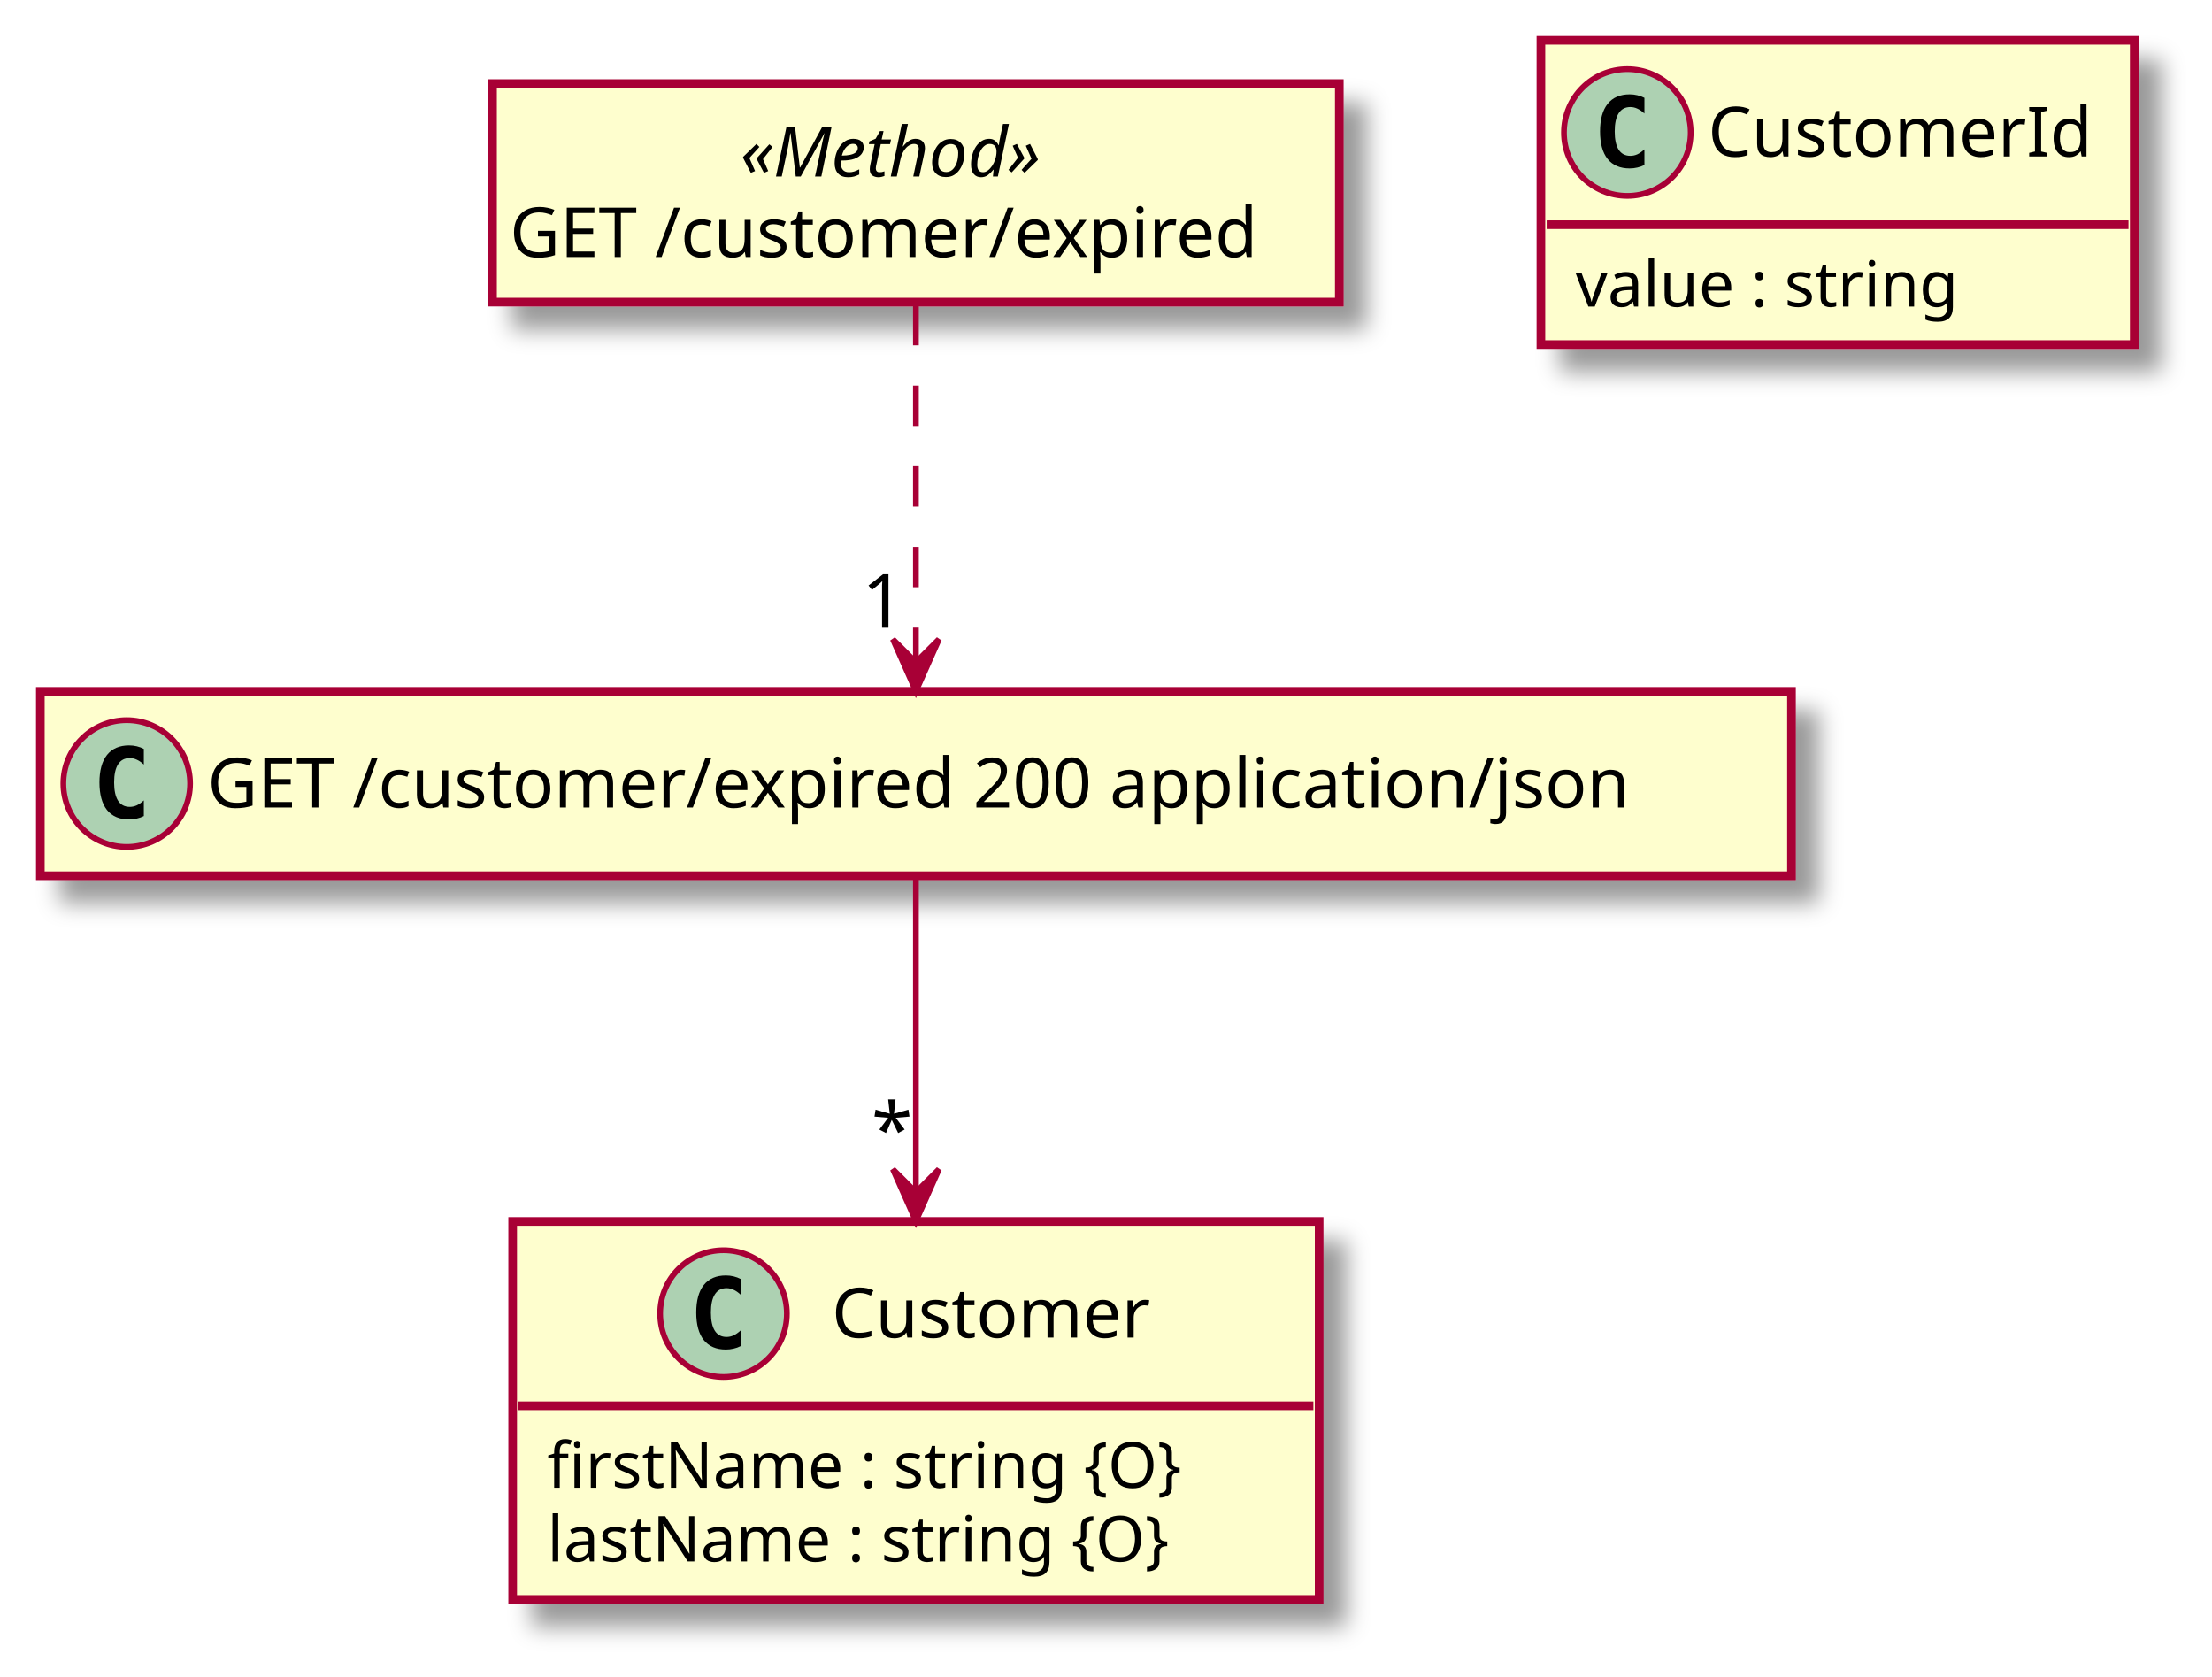
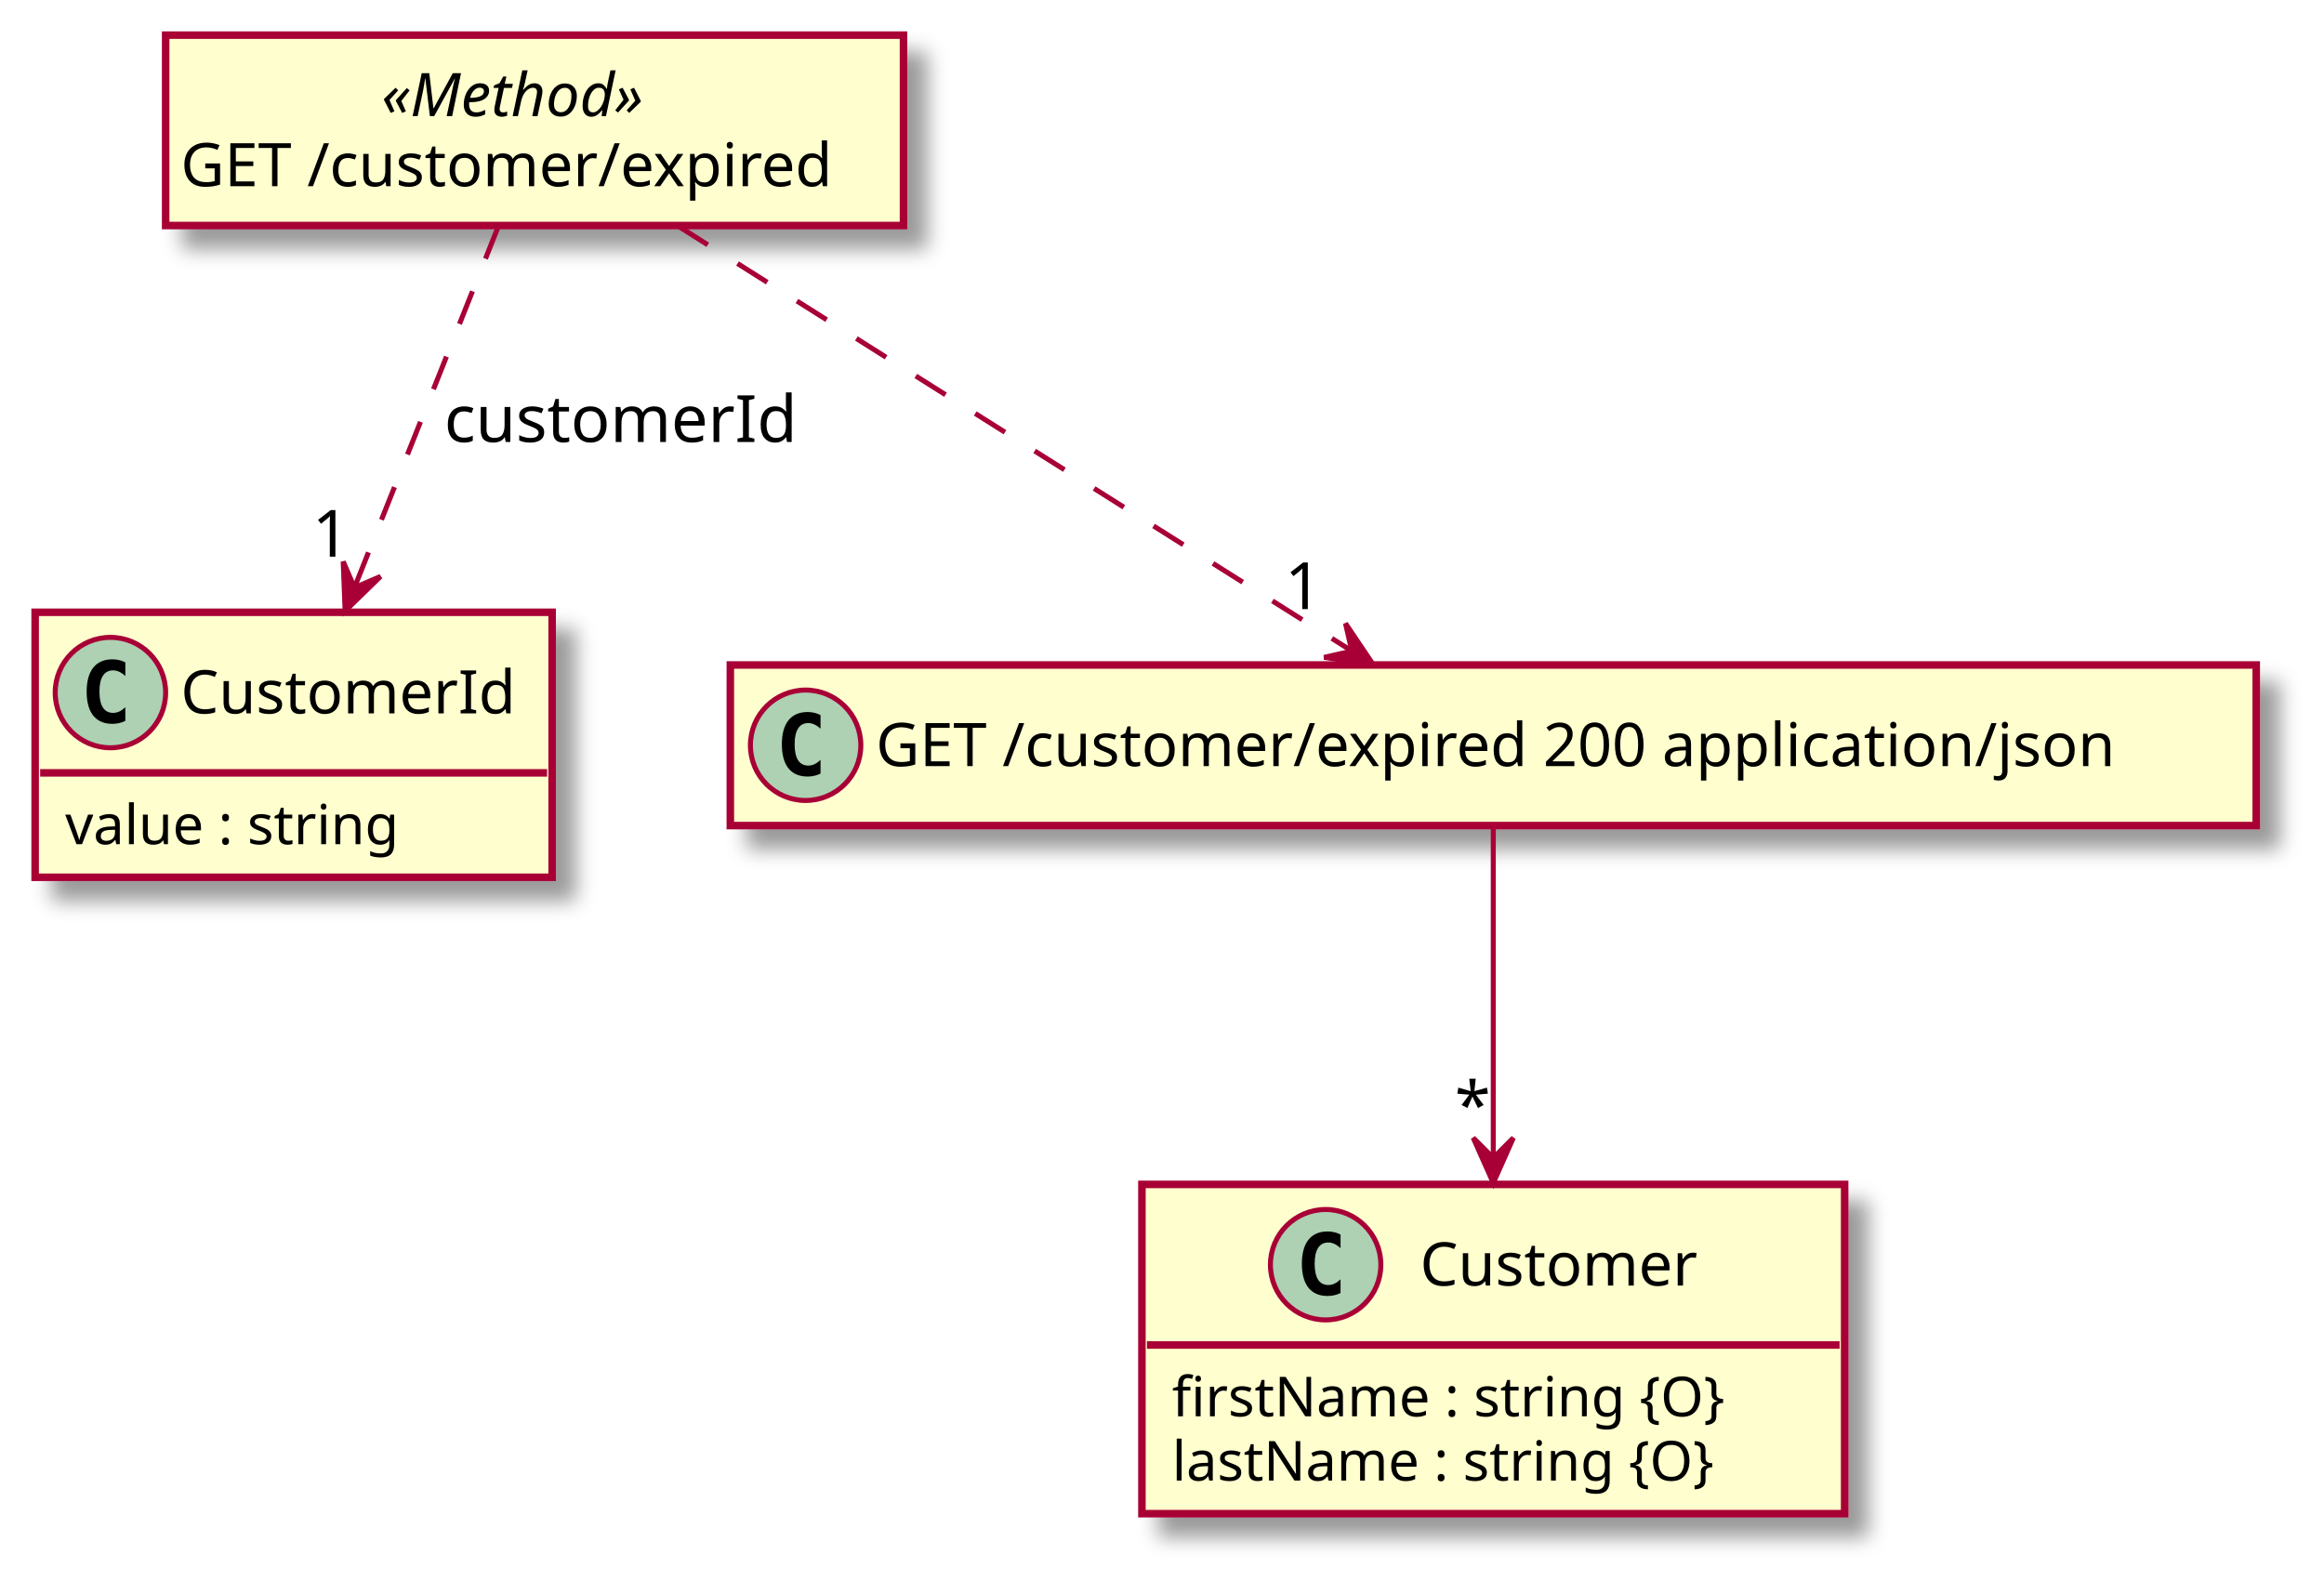
- <svg xmlns="http://www.w3.org/2000/svg" contentScriptType="application/ecmascript" contentStyleType="text/css" height="291px" preserveAspectRatio="none" style="width:384px;height:291px;" version="1.1" viewBox="0 0 384 291" width="384px" zoomAndPan="magnify">
+ <svg xmlns="http://www.w3.org/2000/svg" contentScriptType="application/ecmascript" contentStyleType="text/css" height="315px" preserveAspectRatio="none" style="width:463px;height:315px;" version="1.1" viewBox="0 0 463 315" width="463px" zoomAndPan="magnify">
  <defs>
-     <filter height="300%" id="f1vioxxhfjigh1" width="300%" x="-1" y="-1">
+     <filter height="300%" id="f1pcxfmdm7a5d5" width="300%" x="-1" y="-1">
      <feGaussianBlur result="blurOut" stdDeviation="2.0" />
      <feColorMatrix in="blurOut" result="blurOut2" type="matrix" values="0 0 0 0 0 0 0 0 0 0 0 0 0 0 0 0 0 0 .4 0" />
      <feOffset dx="4.0" dy="4.0" in="blurOut2" result="blurOut3" />
      <feBlend in="SourceGraphic" in2="blurOut3" mode="normal" />
    </filter>
  </defs>
  <g>
-     <rect codeLine="6" fill="#FEFECE" filter="url(#f1vioxxhfjigh1)" height="65.609" id="Customer" style="stroke:#A80036;stroke-width:1.5;" width="140" x="89" y="212" />
-     <ellipse cx="125.6" cy="228" fill="#ADD1B2" rx="11" ry="11" style="stroke:#A80036;stroke-width:1.0;" />
-     <path d="M128.569,233.641 Q127.991,233.938 127.35,234.078 Q126.709,234.234 126.006,234.234 Q123.506,234.234 122.178,232.594 Q120.866,230.938 120.866,227.812 Q120.866,224.688 122.178,223.031 Q123.506,221.375 126.006,221.375 Q126.709,221.375 127.35,221.531 Q128.006,221.688 128.569,221.984 L128.569,224.703 Q127.944,224.125 127.35,223.859 Q126.756,223.578 126.131,223.578 Q124.787,223.578 124.1,224.656 Q123.412,225.719 123.412,227.812 Q123.412,229.906 124.1,230.984 Q124.787,232.047 126.131,232.047 Q126.756,232.047 127.35,231.781 Q127.944,231.5 128.569,230.922 L128.569,233.641 Z " fill="#000000" />
-     <text fill="#000000" font-family="sans-serif" font-size="12" lengthAdjust="spacing" textLength="60" x="144.4" y="232.154">Customer</text>
-     <line style="stroke:#A80036;stroke-width:1.5;" x1="90" x2="228" y1="244" y2="244" />
-     <text fill="#000000" font-family="sans-serif" font-size="11" lengthAdjust="spacing" textLength="128" x="95" y="258.21">firstName : string {O}</text>
-     <text fill="#000000" font-family="sans-serif" font-size="11" lengthAdjust="spacing" textLength="126" x="95" y="271.015">lastName : string {O}</text>
-     <rect codeLine="11" fill="#FEFECE" filter="url(#f1vioxxhfjigh1)" height="52.805" id="CustomerId" style="stroke:#A80036;stroke-width:1.5;" width="103" x="267.5" y="7" />
-     <ellipse cx="282.5" cy="23" fill="#ADD1B2" rx="11" ry="11" style="stroke:#A80036;stroke-width:1.0;" />
-     <path d="M285.469,28.641 Q284.891,28.938 284.25,29.078 Q283.609,29.234 282.906,29.234 Q280.406,29.234 279.078,27.594 Q277.766,25.938 277.766,22.812 Q277.766,19.688 279.078,18.031 Q280.406,16.375 282.906,16.375 Q283.609,16.375 284.25,16.531 Q284.906,16.688 285.469,16.984 L285.469,19.703 Q284.844,19.125 284.25,18.859 Q283.656,18.578 283.031,18.578 Q281.688,18.578 281,19.656 Q280.312,20.719 280.312,22.812 Q280.312,24.906 281,25.984 Q281.688,27.047 283.031,27.047 Q283.656,27.047 284.25,26.781 Q284.844,26.5 285.469,25.922 L285.469,28.641 Z " fill="#000000" />
-     <text fill="#000000" font-family="sans-serif" font-size="12" lengthAdjust="spacing" textLength="71" x="296.5" y="27.154">CustomerId</text>
-     <line style="stroke:#A80036;stroke-width:1.5;" x1="268.5" x2="369.5" y1="39" y2="39" />
-     <text fill="#000000" font-family="sans-serif" font-size="11" lengthAdjust="spacing" textLength="75" x="273.5" y="53.21">value : string</text>
-     <rect codeLine="15" fill="#FEFECE" filter="url(#f1vioxxhfjigh1)" height="37.938" id="GET /customer/expired" style="stroke:#A80036;stroke-width:1.5;" width="147" x="85.5" y="14.5" />
-     <text fill="#000000" font-family="sans-serif" font-size="12" font-style="italic" lengthAdjust="spacing" textLength="61" x="128.5" y="30.639">«Method»</text>
-     <text fill="#000000" font-family="sans-serif" font-size="12" lengthAdjust="spacing" textLength="141" x="88.5" y="44.607">GET /customer/expired</text>
-     <rect codeLine="18" fill="#FEFECE" filter="url(#f1vioxxhfjigh1)" height="32" id="GET /customer/expired 200 application/json" style="stroke:#A80036;stroke-width:1.5;" width="304" x="7" y="120" />
-     <ellipse cx="22" cy="136" fill="#ADD1B2" rx="11" ry="11" style="stroke:#A80036;stroke-width:1.0;" />
-     <path d="M24.969,141.641 Q24.391,141.938 23.75,142.078 Q23.109,142.234 22.406,142.234 Q19.906,142.234 18.578,140.594 Q17.266,138.938 17.266,135.812 Q17.266,132.688 18.578,131.031 Q19.906,129.375 22.406,129.375 Q23.109,129.375 23.75,129.531 Q24.406,129.688 24.969,129.984 L24.969,132.703 Q24.344,132.125 23.75,131.859 Q23.156,131.578 22.531,131.578 Q21.188,131.578 20.5,132.656 Q19.812,133.719 19.812,135.812 Q19.812,137.906 20.5,138.984 Q21.188,140.047 22.531,140.047 Q23.156,140.047 23.75,139.781 Q24.344,139.5 24.969,138.922 L24.969,141.641 Z " fill="#000000" />
-     <text fill="#000000" font-family="sans-serif" font-size="12" lengthAdjust="spacing" textLength="272" x="36" y="140.154">GET /customer/expired 200 application/json</text>
-     <path codeLine="21" d="M159,152.33 C159,166.49 159,188.08 159,206.76 " fill="none" id="GET /customer/expired 200 application/json-to-Customer" style="stroke:#A80036;stroke-width:1.0;" />
-     <polygon fill="#A80036" points="159,211.94,163,202.94,159,206.94,155,202.94,159,211.94" style="stroke:#A80036;stroke-width:1.0;" />
-     <text fill="#000000" font-family="sans-serif" font-size="13" lengthAdjust="spacing" textLength="7" x="151.278" y="200.695">*</text>
-     <path codeLine="23" d="M159,52.93 C159,70.39 159,96.56 159,114.63 " fill="none" id="GET /customer/expired-to-GET /customer/expired 200 application/json" style="stroke:#A80036;stroke-width:1.0;stroke-dasharray:7.0,7.0;" />
-     <polygon fill="#A80036" points="159,119.96,163,110.96,159,114.96,155,110.96,159,119.96" style="stroke:#A80036;stroke-width:1.0;" />
-     <text fill="#000000" font-family="sans-serif" font-size="13" lengthAdjust="spacing" textLength="8" x="149.625" y="108.958">1</text>
+     <rect codeLine="6" fill="#FEFECE" filter="url(#f1pcxfmdm7a5d5)" height="65.609" id="Customer" style="stroke:#A80036;stroke-width:1.5;" width="140" x="227.5" y="236" />
+     <ellipse cx="264.1" cy="252" fill="#ADD1B2" rx="11" ry="11" style="stroke:#A80036;stroke-width:1.0;" />
+     <path d="M267.069,257.641 Q266.491,257.938 265.85,258.078 Q265.209,258.234 264.506,258.234 Q262.006,258.234 260.678,256.594 Q259.366,254.938 259.366,251.812 Q259.366,248.688 260.678,247.031 Q262.006,245.375 264.506,245.375 Q265.209,245.375 265.85,245.531 Q266.506,245.688 267.069,245.984 L267.069,248.703 Q266.444,248.125 265.85,247.859 Q265.256,247.578 264.631,247.578 Q263.288,247.578 262.6,248.656 Q261.913,249.719 261.913,251.812 Q261.913,253.906 262.6,254.984 Q263.288,256.047 264.631,256.047 Q265.256,256.047 265.85,255.781 Q266.444,255.5 267.069,254.922 L267.069,257.641 Z " fill="#000000" />
+     <text fill="#000000" font-family="sans-serif" font-size="12" lengthAdjust="spacing" textLength="60" x="282.9" y="256.154">Customer</text>
+     <line style="stroke:#A80036;stroke-width:1.5;" x1="228.5" x2="366.5" y1="268" y2="268" />
+     <text fill="#000000" font-family="sans-serif" font-size="11" lengthAdjust="spacing" textLength="128" x="233.5" y="282.21">firstName : string {O}</text>
+     <text fill="#000000" font-family="sans-serif" font-size="11" lengthAdjust="spacing" textLength="126" x="233.5" y="295.015">lastName : string {O}</text>
+     <rect codeLine="11" fill="#FEFECE" filter="url(#f1pcxfmdm7a5d5)" height="52.805" id="CustomerId" style="stroke:#A80036;stroke-width:1.5;" width="103" x="7" y="122" />
+     <ellipse cx="22" cy="138" fill="#ADD1B2" rx="11" ry="11" style="stroke:#A80036;stroke-width:1.0;" />
+     <path d="M24.969,143.641 Q24.391,143.938 23.75,144.078 Q23.109,144.234 22.406,144.234 Q19.906,144.234 18.578,142.594 Q17.266,140.938 17.266,137.812 Q17.266,134.688 18.578,133.031 Q19.906,131.375 22.406,131.375 Q23.109,131.375 23.75,131.531 Q24.406,131.688 24.969,131.984 L24.969,134.703 Q24.344,134.125 23.75,133.859 Q23.156,133.578 22.531,133.578 Q21.188,133.578 20.5,134.656 Q19.812,135.719 19.812,137.812 Q19.812,139.906 20.5,140.984 Q21.188,142.047 22.531,142.047 Q23.156,142.047 23.75,141.781 Q24.344,141.5 24.969,140.922 L24.969,143.641 Z " fill="#000000" />
+     <text fill="#000000" font-family="sans-serif" font-size="12" lengthAdjust="spacing" textLength="71" x="36" y="142.154">CustomerId</text>
+     <line style="stroke:#A80036;stroke-width:1.5;" x1="8" x2="109" y1="154" y2="154" />
+     <text fill="#000000" font-family="sans-serif" font-size="11" lengthAdjust="spacing" textLength="75" x="13" y="168.21">value : string</text>
+     <rect codeLine="15" fill="#FEFECE" filter="url(#f1pcxfmdm7a5d5)" height="37.938" id="GET /customer/expired" style="stroke:#A80036;stroke-width:1.5;" width="147" x="33" y="7" />
+     <text fill="#000000" font-family="sans-serif" font-size="12" font-style="italic" lengthAdjust="spacing" textLength="61" x="76" y="23.139">«Method»</text>
+     <text fill="#000000" font-family="sans-serif" font-size="12" lengthAdjust="spacing" textLength="141" x="36" y="37.107">GET /customer/expired</text>
+     <rect codeLine="18" fill="#FEFECE" filter="url(#f1pcxfmdm7a5d5)" height="32" id="GET /customer/expired 200 application/json" style="stroke:#A80036;stroke-width:1.5;" width="304" x="145.5" y="132.5" />
+     <ellipse cx="160.5" cy="148.5" fill="#ADD1B2" rx="11" ry="11" style="stroke:#A80036;stroke-width:1.0;" />
+     <path d="M163.469,154.141 Q162.891,154.438 162.25,154.578 Q161.609,154.734 160.906,154.734 Q158.406,154.734 157.078,153.094 Q155.766,151.438 155.766,148.312 Q155.766,145.188 157.078,143.531 Q158.406,141.875 160.906,141.875 Q161.609,141.875 162.25,142.031 Q162.906,142.188 163.469,142.484 L163.469,145.203 Q162.844,144.625 162.25,144.359 Q161.656,144.078 161.031,144.078 Q159.688,144.078 159,145.156 Q158.312,146.219 158.312,148.312 Q158.312,150.406 159,151.484 Q159.688,152.547 161.031,152.547 Q161.656,152.547 162.25,152.281 Q162.844,152 163.469,151.422 L163.469,154.141 Z " fill="#000000" />
+     <text fill="#000000" font-family="sans-serif" font-size="12" lengthAdjust="spacing" textLength="272" x="174.5" y="152.654">GET /customer/expired 200 application/json</text>
+     <path codeLine="21" d="M99.31,45.04 C91.74,64.04 79.69,94.3 70.64,117.02 " fill="none" id="GET /customer/expired-to-CustomerId" style="stroke:#A80036;stroke-width:1.0;stroke-dasharray:7.0,7.0;" />
+     <polygon fill="#A80036" points="68.76,121.74,75.809,114.862,70.612,117.096,68.378,111.898,68.76,121.74" style="stroke:#A80036;stroke-width:1.0;" />
+     <text fill="#000000" font-family="sans-serif" font-size="13" lengthAdjust="spacing" textLength="72" x="88.5" y="88.067">customerId</text>
+     <text fill="#000000" font-family="sans-serif" font-size="13" lengthAdjust="spacing" textLength="8" x="62.208" y="110.922">1</text>
+     <path codeLine="23" d="M297.5,164.51 C297.5,181 297.5,208.11 297.5,230.45 " fill="none" id="GET /customer/expired 200 application/json-to-Customer" style="stroke:#A80036;stroke-width:1.0;" />
+     <polygon fill="#A80036" points="297.5,235.72,301.5,226.72,297.5,230.72,293.5,226.72,297.5,235.72" style="stroke:#A80036;stroke-width:1.0;" />
+     <text fill="#000000" font-family="sans-serif" font-size="13" lengthAdjust="spacing" textLength="7" x="289.811" y="224.81">*</text>
+     <path codeLine="25" d="M135.09,45.04 C171.3,67.88 233.27,106.98 269.29,129.7 " fill="none" id="GET /customer/expired-to-GET /customer/expired 200 application/json" style="stroke:#A80036;stroke-width:1.0;stroke-dasharray:7.0,7.0;" />
+     <polygon fill="#A80036" points="273.55,132.39,268.058,124.215,269.316,129.73,263.801,130.988,273.55,132.39" style="stroke:#A80036;stroke-width:1.0;" />
+     <text fill="#000000" font-family="sans-serif" font-size="13" lengthAdjust="spacing" textLength="8" x="255.942" y="121.364">1</text>
  </g>
</svg>
